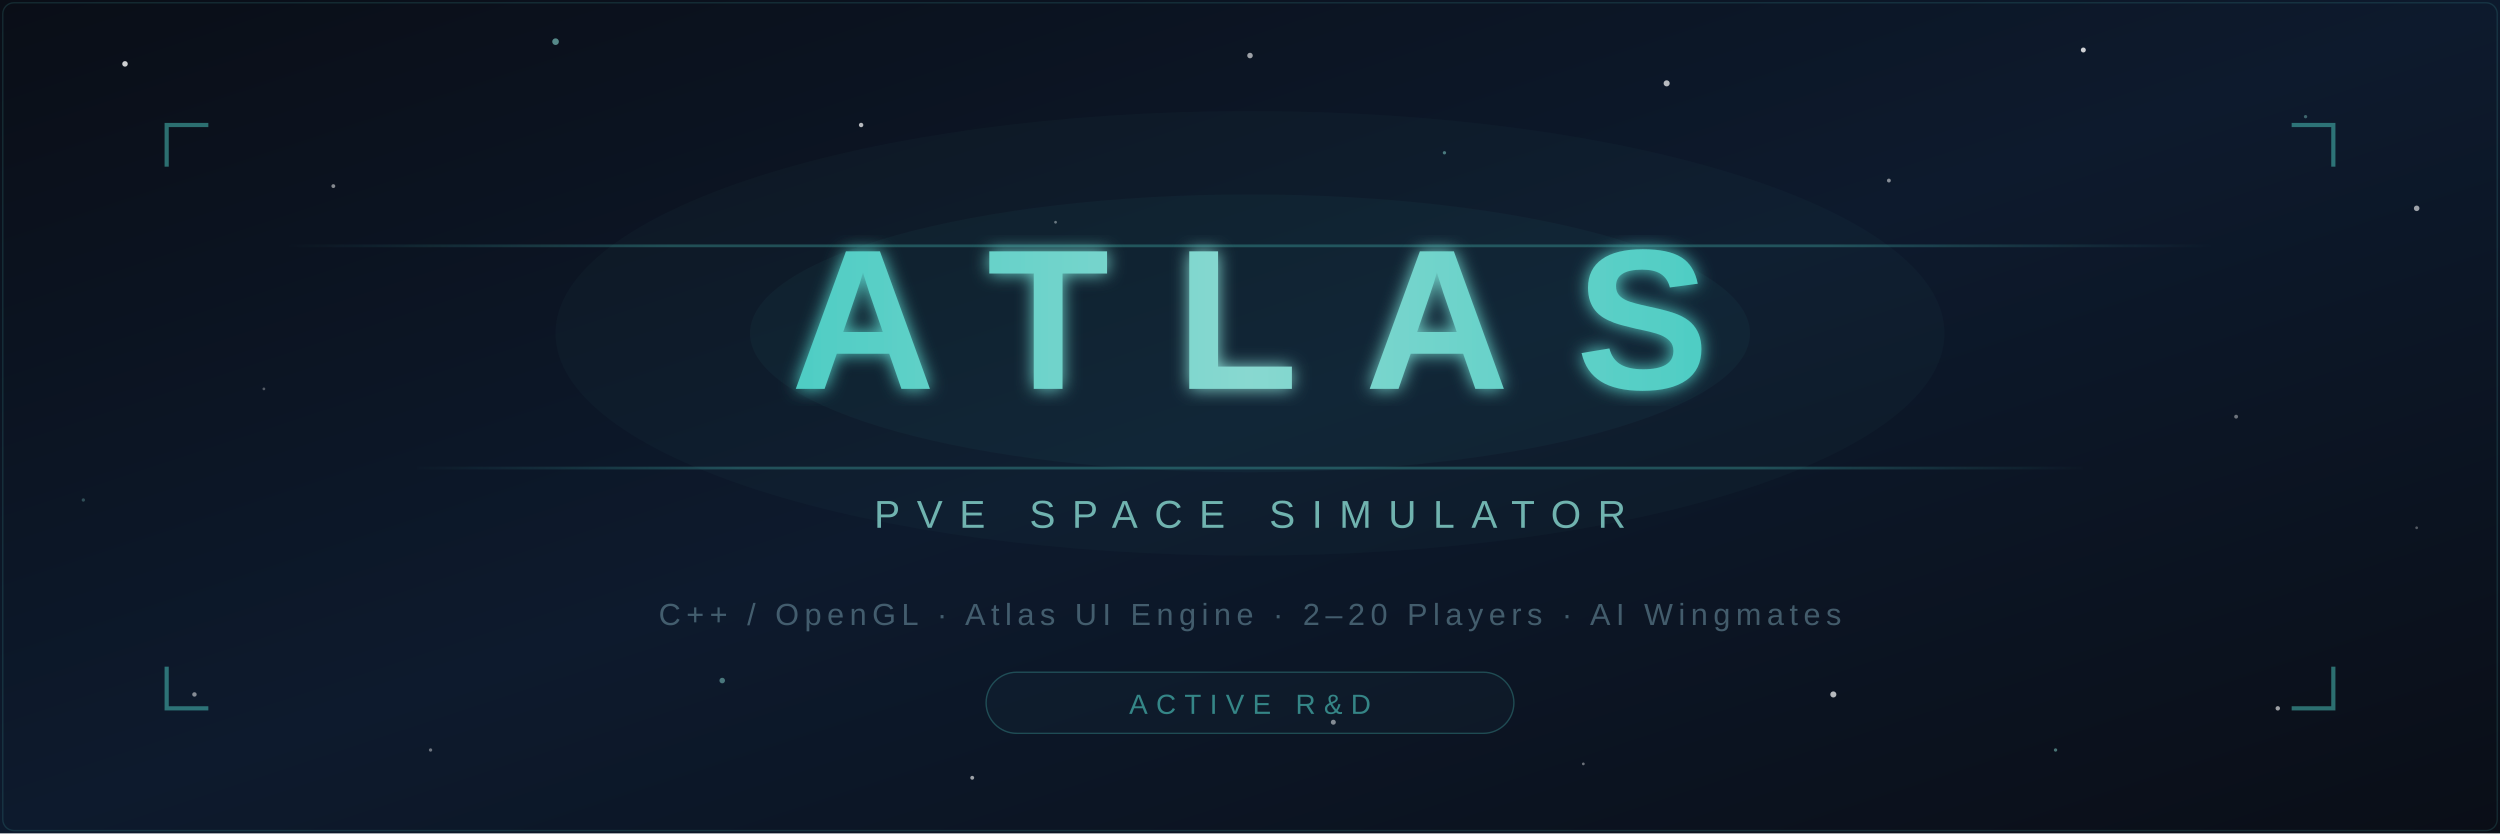
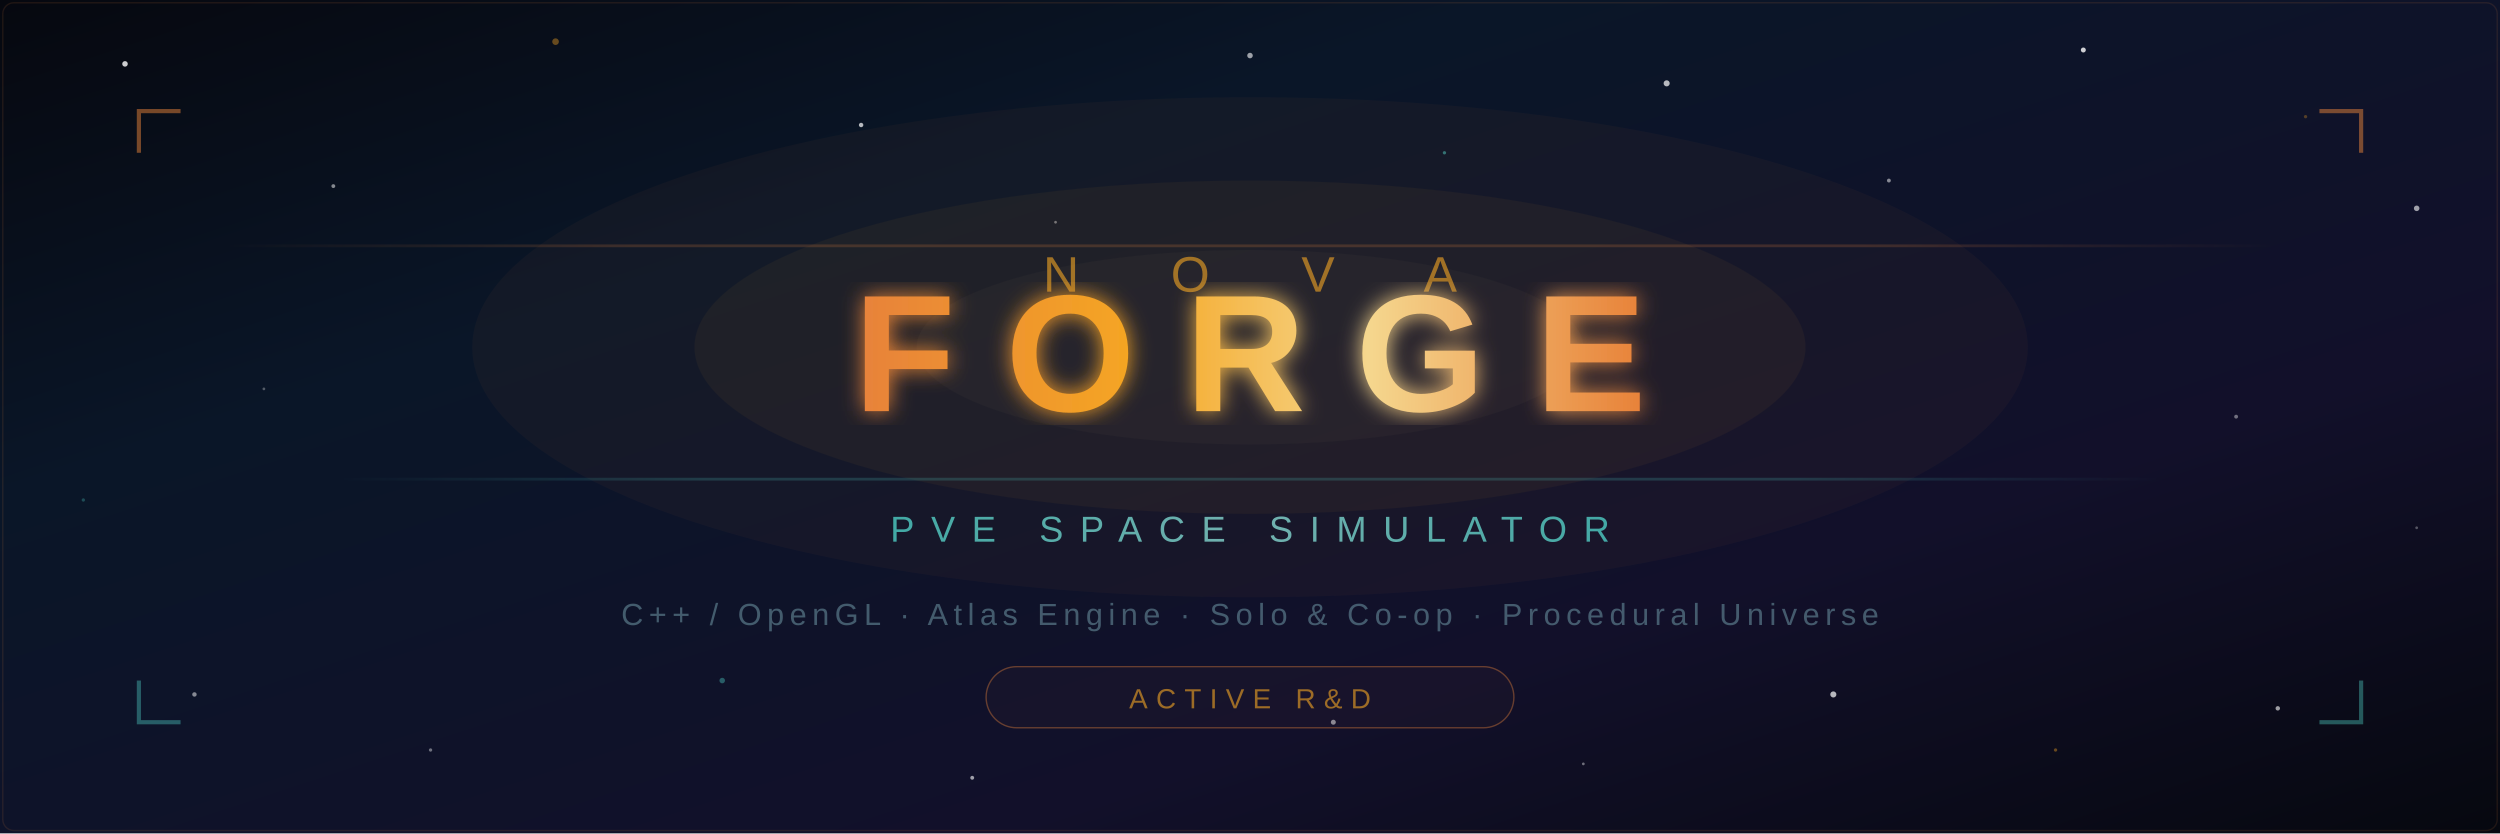
<svg xmlns="http://www.w3.org/2000/svg" viewBox="0 0 900 300" width="900" height="300">
  <defs>
    <linearGradient id="bgGrad" x1="0%" y1="0%" x2="100%" y2="100%">
-       <stop offset="0%" style="stop-color:#0a0e17" />
-       <stop offset="50%" style="stop-color:#0d1a2d" />
-       <stop offset="100%" style="stop-color:#0a0e17" />
+       <stop offset="0%" style="stop-color:#06080f" />
+       <stop offset="30%" style="stop-color:#0a1628" />
+       <stop offset="70%" style="stop-color:#12102a" />
+       <stop offset="100%" style="stop-color:#06080f" />
    </linearGradient>
    <linearGradient id="titleGrad" x1="0%" y1="0%" x2="100%" y2="0%">
+       <stop offset="0%" style="stop-color:#e8833a" />
+       <stop offset="35%" style="stop-color:#f5a623" />
+       <stop offset="65%" style="stop-color:#f5d78e" />
+       <stop offset="100%" style="stop-color:#e8833a" />
+     </linearGradient>
+     <linearGradient id="subtitleGrad" x1="0%" y1="0%" x2="100%" y2="0%">
      <stop offset="0%" style="stop-color:#4ecdc4" />
      <stop offset="50%" style="stop-color:#88d8d0" />
      <stop offset="100%" style="stop-color:#4ecdc4" />
    </linearGradient>
    <linearGradient id="lineGrad" x1="0%" y1="0%" x2="100%" y2="0%">
+       <stop offset="0%" style="stop-color:#e8833a00" />
+       <stop offset="20%" style="stop-color:#e8833a" />
+       <stop offset="80%" style="stop-color:#e8833a" />
+       <stop offset="100%" style="stop-color:#e8833a00" />
+     </linearGradient>
+     <linearGradient id="lineGradCyan" x1="0%" y1="0%" x2="100%" y2="0%">
      <stop offset="0%" style="stop-color:#4ecdc400" />
      <stop offset="20%" style="stop-color:#4ecdc4" />
      <stop offset="80%" style="stop-color:#4ecdc4" />
      <stop offset="100%" style="stop-color:#4ecdc400" />
    </linearGradient>
-     <linearGradient id="glowGrad" x1="0%" y1="0%" x2="0%" y2="100%">
-       <stop offset="0%" style="stop-color:#4ecdc420" />
-       <stop offset="100%" style="stop-color:#4ecdc400" />
-     </linearGradient>
    <filter id="glow">
-       <feGaussianBlur stdDeviation="3" result="blur" />
+       <feGaussianBlur stdDeviation="4" result="blur" />
      <feMerge>
        <feMergeNode in="blur" />
        <feMergeNode in="SourceGraphic" />
      </feMerge>
    </filter>
-     <filter id="softGlow">
-       <feGaussianBlur stdDeviation="6" result="blur" />
+     <filter id="forgeGlow">
+       <feGaussianBlur stdDeviation="8" result="blur" />
      <feMerge>
        <feMergeNode in="blur" />
        <feMergeNode in="SourceGraphic" />
      </feMerge>
    </filter>
  </defs>
  <rect width="900" height="300" fill="url(#bgGrad)" />
  <circle cx="45" cy="23" r="1" fill="#ffffff" opacity="0.8" />
  <circle cx="120" cy="67" r="0.7" fill="#ffffff" opacity="0.5" />
-   <circle cx="200" cy="15" r="1.2" fill="#88d8d0" opacity="0.6" />
+   <circle cx="200" cy="15" r="1.2" fill="#f5a623" opacity="0.4" />
  <circle cx="310" cy="45" r="0.8" fill="#ffffff" opacity="0.7" />
  <circle cx="380" cy="80" r="0.5" fill="#ffffff" opacity="0.4" />
  <circle cx="450" cy="20" r="1" fill="#ffffff" opacity="0.6" />
-   <circle cx="520" cy="55" r="0.6" fill="#88d8d0" opacity="0.5" />
+   <circle cx="520" cy="55" r="0.6" fill="#4ecdc4" opacity="0.5" />
  <circle cx="600" cy="30" r="1.1" fill="#ffffff" opacity="0.7" />
  <circle cx="680" cy="65" r="0.7" fill="#ffffff" opacity="0.5" />
  <circle cx="750" cy="18" r="0.9" fill="#ffffff" opacity="0.8" />
-   <circle cx="830" cy="42" r="0.6" fill="#88d8d0" opacity="0.4" />
+   <circle cx="830" cy="42" r="0.6" fill="#f5a623" opacity="0.3" />
  <circle cx="870" cy="75" r="1" fill="#ffffff" opacity="0.6" />
  <circle cx="70" cy="250" r="0.8" fill="#ffffff" opacity="0.5" />
  <circle cx="155" cy="270" r="0.6" fill="#ffffff" opacity="0.4" />
-   <circle cx="260" cy="245" r="1" fill="#88d8d0" opacity="0.5" />
+   <circle cx="260" cy="245" r="1" fill="#4ecdc4" opacity="0.4" />
  <circle cx="350" cy="280" r="0.7" fill="#ffffff" opacity="0.6" />
  <circle cx="480" cy="260" r="0.9" fill="#ffffff" opacity="0.5" />
  <circle cx="570" cy="275" r="0.5" fill="#ffffff" opacity="0.4" />
  <circle cx="660" cy="250" r="1.1" fill="#ffffff" opacity="0.7" />
-   <circle cx="740" cy="270" r="0.6" fill="#88d8d0" opacity="0.5" />
+   <circle cx="740" cy="270" r="0.6" fill="#f5a623" opacity="0.4" />
  <circle cx="820" cy="255" r="0.8" fill="#ffffff" opacity="0.6" />
  <circle cx="95" cy="140" r="0.5" fill="#ffffff" opacity="0.3" />
  <circle cx="805" cy="150" r="0.7" fill="#ffffff" opacity="0.4" />
-   <circle cx="30" cy="180" r="0.6" fill="#88d8d0" opacity="0.3" />
+   <circle cx="30" cy="180" r="0.6" fill="#4ecdc4" opacity="0.3" />
  <circle cx="870" cy="190" r="0.5" fill="#ffffff" opacity="0.3" />
-   <ellipse cx="450" cy="120" rx="250" ry="80" fill="#4ecdc4" opacity="0.03" />
-   <ellipse cx="450" cy="120" rx="180" ry="50" fill="#4ecdc4" opacity="0.04" />
-   <rect x="100" y="88" width="700" height="1" fill="url(#lineGrad)" opacity="0.3" />
-   <rect x="150" y="168" width="600" height="1" fill="url(#lineGrad)" opacity="0.3" />
-   <path d="M 60,60 L 60,45 L 75,45" fill="none" stroke="#4ecdc4" stroke-width="1.5" opacity="0.5" />
-   <path d="M 840,60 L 840,45 L 825,45" fill="none" stroke="#4ecdc4" stroke-width="1.5" opacity="0.5" />
-   <path d="M 60,240 L 60,255 L 75,255" fill="none" stroke="#4ecdc4" stroke-width="1.5" opacity="0.5" />
-   <path d="M 840,240 L 840,255 L 825,255" fill="none" stroke="#4ecdc4" stroke-width="1.5" opacity="0.5" />
-   <text x="450" y="140" text-anchor="middle" font-family="'Segoe UI', 'Helvetica Neue', Arial, sans-serif" font-size="72" font-weight="700" letter-spacing="24" fill="url(#titleGrad)" filter="url(#glow)">ATLAS</text>
-   <text x="450" y="190" text-anchor="middle" font-family="'Segoe UI', 'Helvetica Neue', Arial, sans-serif" font-size="14" letter-spacing="6" fill="#88d8d0" opacity="0.8">PVE SPACE SIMULATOR</text>
-   <text x="450" y="225" text-anchor="middle" font-family="'Segoe UI', 'Helvetica Neue', Arial, sans-serif" font-size="11" letter-spacing="2" fill="#5a7a8a" opacity="0.7">C++ / OpenGL · Atlas UI Engine · 2–20 Players · AI Wingmates</text>
-   <rect x="355" y="242" width="190" height="22" rx="11" fill="#4ecdc4" fill-opacity="0.1" stroke="#4ecdc4" stroke-width="0.5" opacity="0.3" />
-   <text x="450" y="257" text-anchor="middle" font-family="'Segoe UI', 'Helvetica Neue', Arial, sans-serif" font-size="10" letter-spacing="3" fill="#4ecdc4" opacity="0.6">ACTIVE R&amp;D</text>
-   <rect x="1" y="1" width="898" height="298" rx="4" fill="none" stroke="#4ecdc4" stroke-width="0.5" opacity="0.15" />
+   <ellipse cx="450" cy="125" rx="280" ry="90" fill="#e8833a" opacity="0.04" />
+   <ellipse cx="450" cy="125" rx="200" ry="60" fill="#f5a623" opacity="0.05" />
+   <ellipse cx="450" cy="125" rx="120" ry="35" fill="#f5d78e" opacity="0.03" />
+   <rect x="80" y="88" width="740" height="1" fill="url(#lineGrad)" opacity="0.2" />
+   <rect x="120" y="172" width="660" height="1" fill="url(#lineGradCyan)" opacity="0.2" />
+   <path d="M 50,55 L 50,40 L 65,40" fill="none" stroke="#e8833a" stroke-width="1.5" opacity="0.5" />
+   <path d="M 850,55 L 850,40 L 835,40" fill="none" stroke="#e8833a" stroke-width="1.5" opacity="0.5" />
+   <path d="M 50,245 L 50,260 L 65,260" fill="none" stroke="#4ecdc4" stroke-width="1.5" opacity="0.4" />
+   <path d="M 850,245 L 850,260 L 835,260" fill="none" stroke="#4ecdc4" stroke-width="1.5" opacity="0.4" />
+   <text x="450" y="105" text-anchor="middle" font-family="'Segoe UI', 'Helvetica Neue', Arial, sans-serif" font-size="18" font-weight="300" letter-spacing="14" fill="#f5a623" opacity="0.6">N O V A</text>
+   <text x="450" y="148" text-anchor="middle" font-family="'Segoe UI', 'Helvetica Neue', Arial, sans-serif" font-size="60" font-weight="700" letter-spacing="18" fill="url(#titleGrad)" filter="url(#glow)">FORGE</text>
+   <text x="450" y="195" text-anchor="middle" font-family="'Segoe UI', 'Helvetica Neue', Arial, sans-serif" font-size="13" letter-spacing="6" fill="url(#subtitleGrad)" opacity="0.8">PVE SPACE SIMULATOR</text>
+   <text x="450" y="225" text-anchor="middle" font-family="'Segoe UI', 'Helvetica Neue', Arial, sans-serif" font-size="11" letter-spacing="2" fill="#5a7a8a" opacity="0.7">C++ / OpenGL · Atlas Engine · Solo &amp; Co-op · Procedural Universe</text>
+   <rect x="355" y="240" width="190" height="22" rx="11" fill="#e8833a" fill-opacity="0.08" stroke="#e8833a" stroke-width="0.5" opacity="0.4" />
+   <text x="450" y="255" text-anchor="middle" font-family="'Segoe UI', 'Helvetica Neue', Arial, sans-serif" font-size="10" letter-spacing="3" fill="#f5a623" opacity="0.6">ACTIVE R&amp;D</text>
+   <rect x="1" y="1" width="898" height="298" rx="4" fill="none" stroke="#e8833a" stroke-width="0.5" opacity="0.12" />
</svg>
